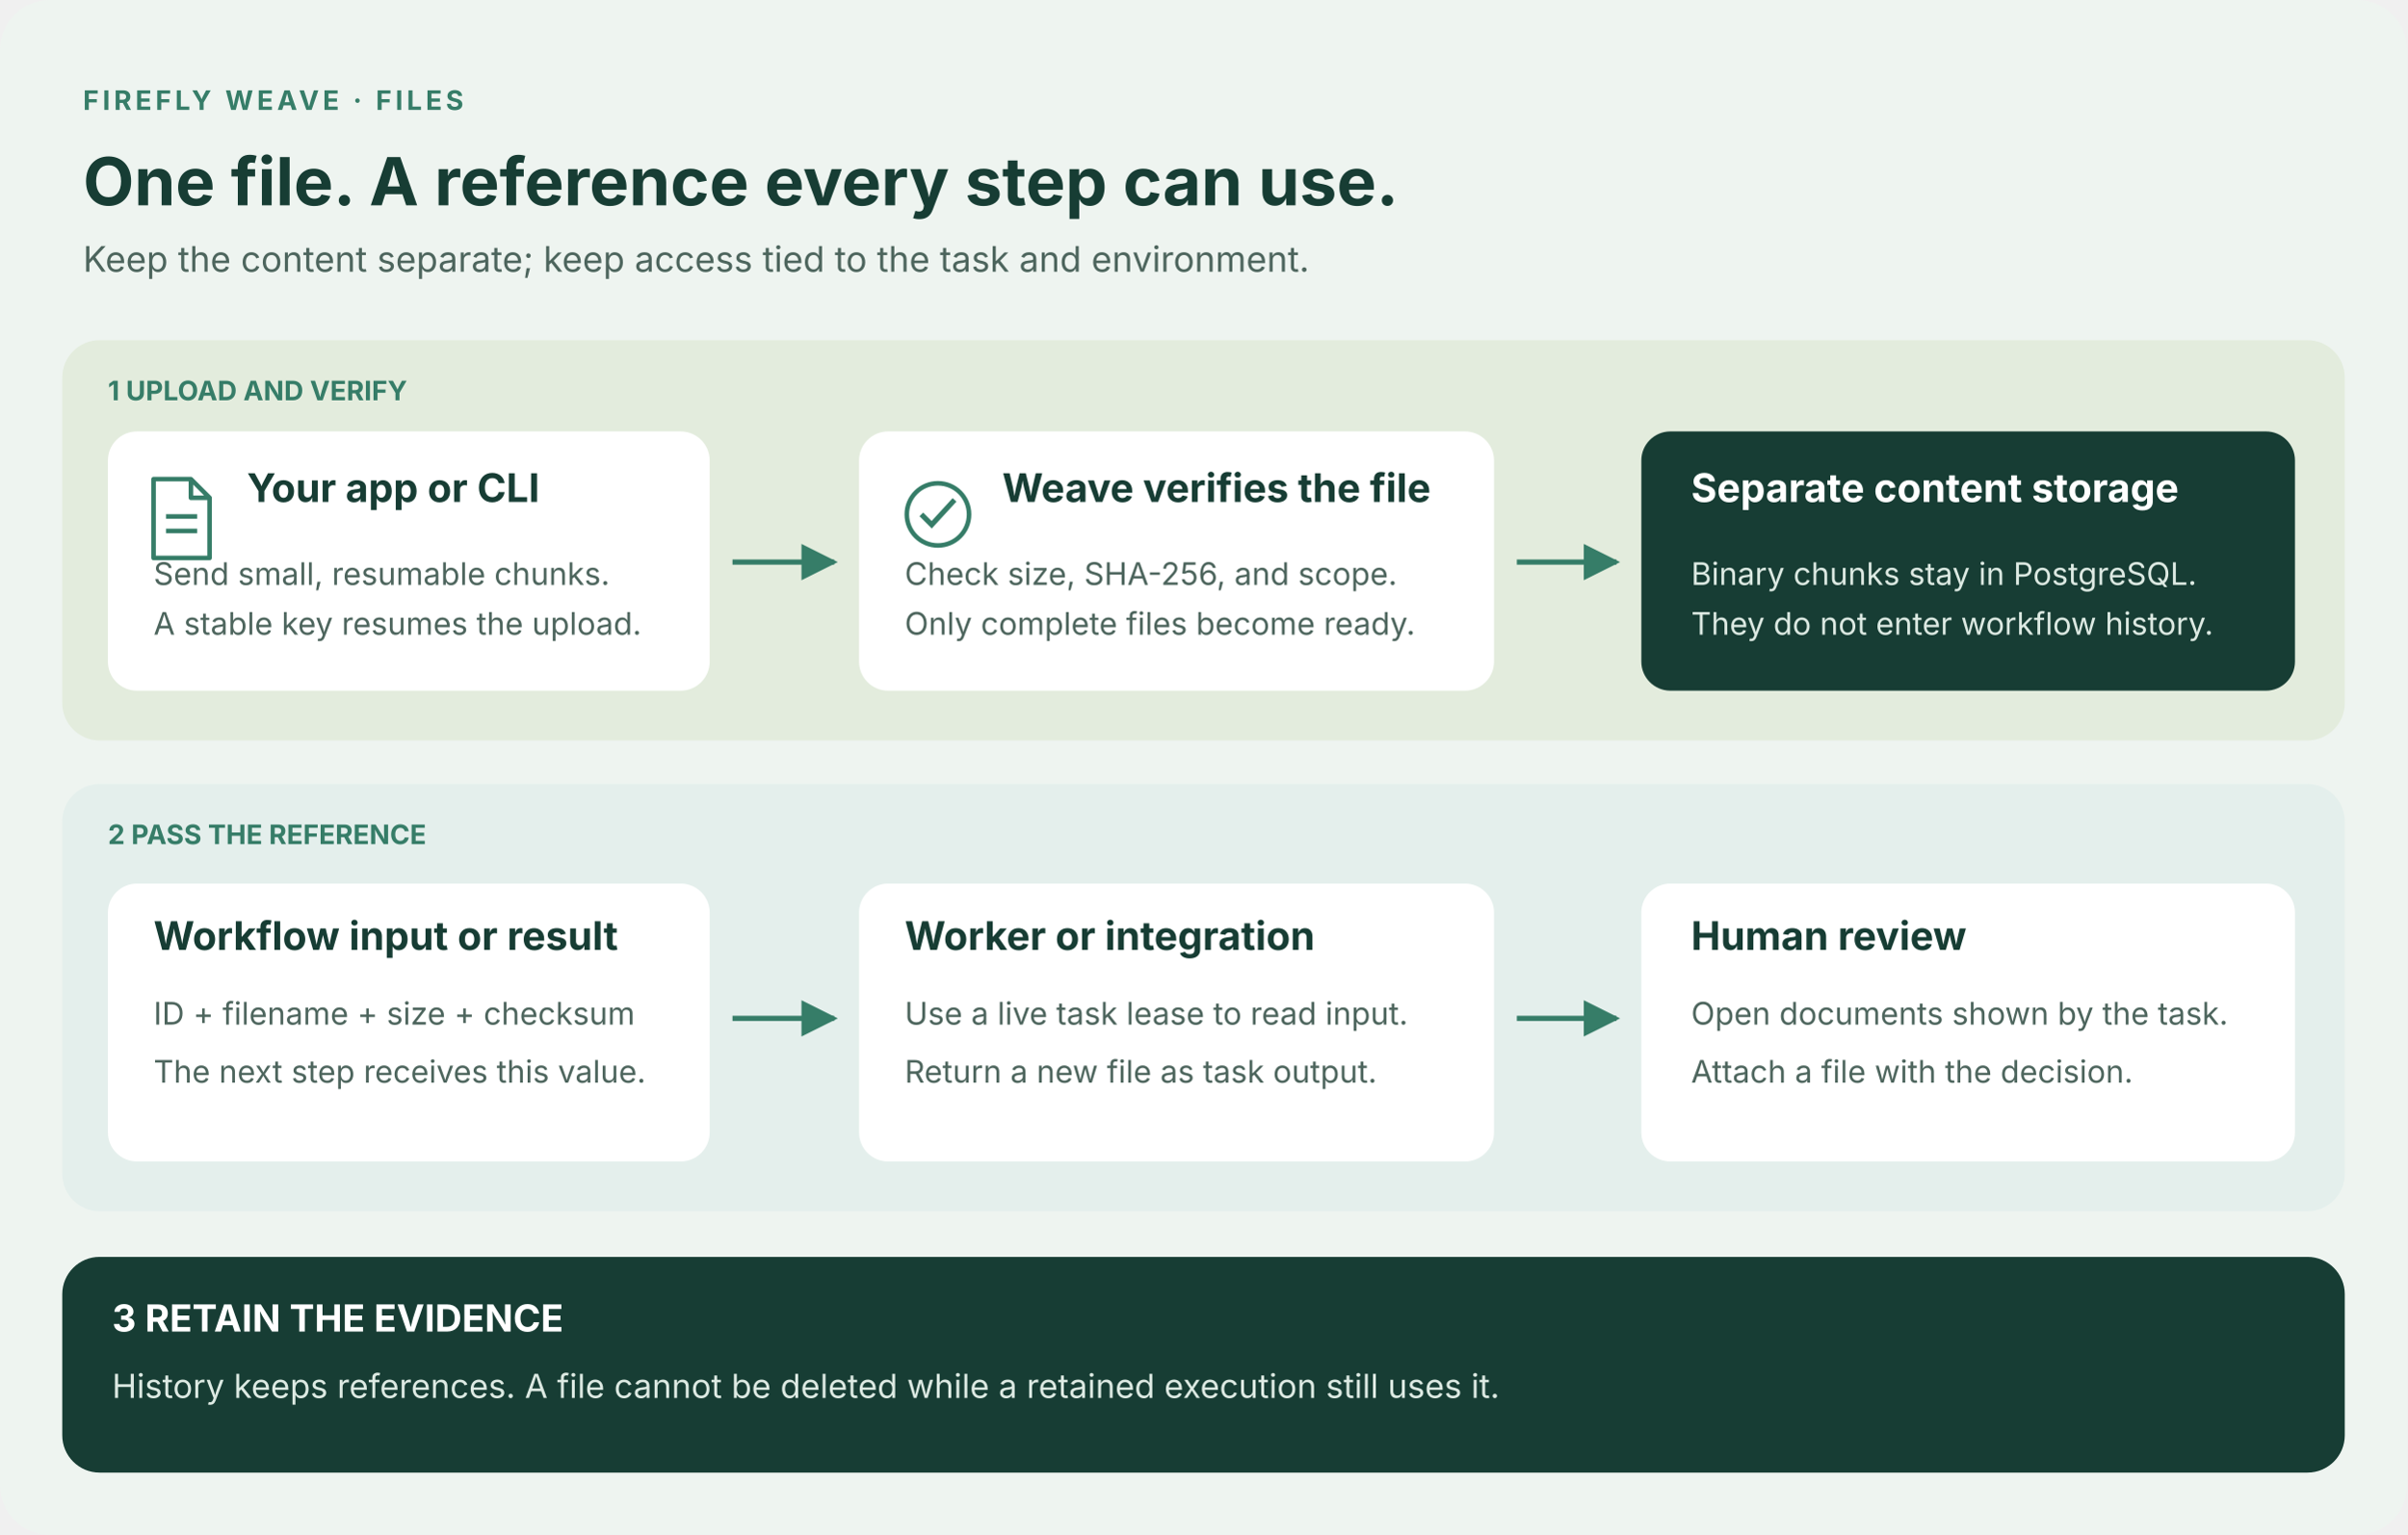
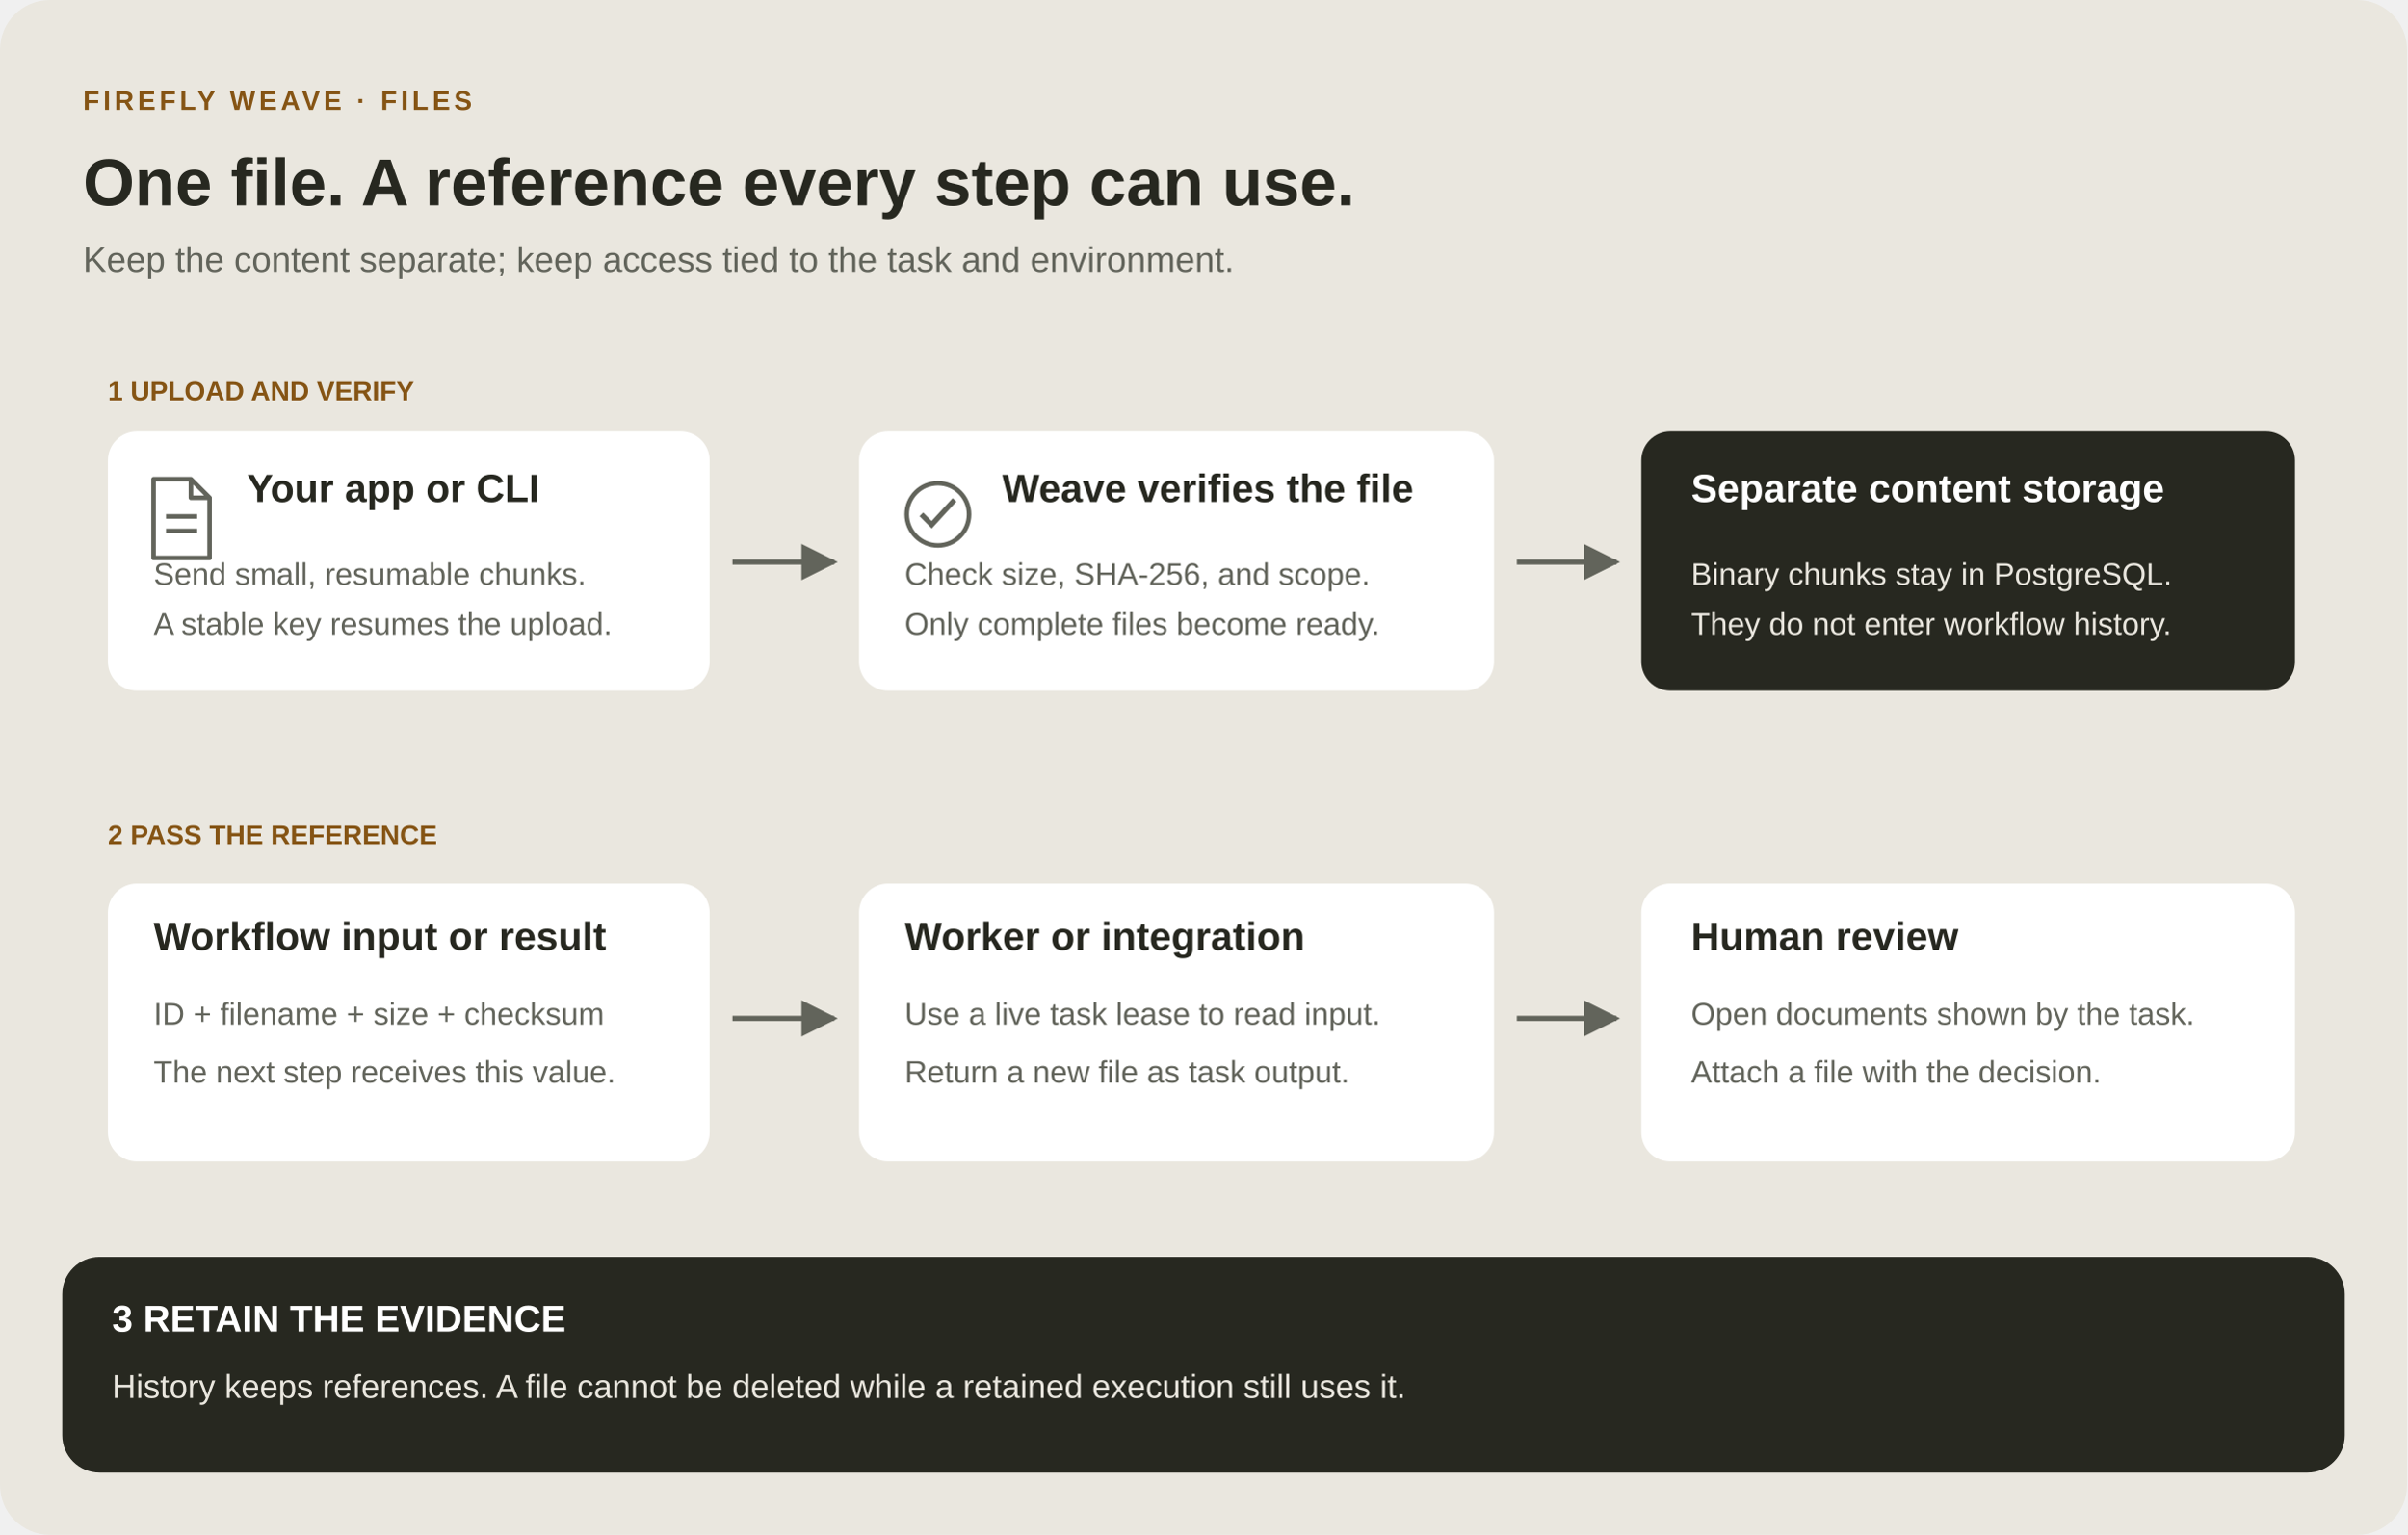
<svg xmlns="http://www.w3.org/2000/svg" width="1160" height="740" viewBox="0 0 1160 740" role="img" aria-labelledby="title description">
  <defs>
    <marker id="arrow" viewBox="0 0 10 10" refX="9" refY="5" markerWidth="7" markerHeight="7" orient="auto">
-       <path d="M0 0L10 5L0 10Z" fill="#367D68" />
+       <path d="M0 0L10 5L0 10Z" fill="#62645B" />
    </marker>
    <g id="file">
      <path d="M0 0h18l9 9v29H0zM18 0v9h9M6 18h15M6 25h15" fill="none" stroke="currentColor" stroke-width="2.2" stroke-linejoin="round" />
    </g>
    <g id="check">
      <circle cx="16" cy="16" r="15" fill="none" stroke="currentColor" stroke-width="2.2" />
      <path d="m8 16 5 5 11-12" fill="none" stroke="currentColor" stroke-width="2.5" />
    </g>
  </defs>
-   <rect width="1160" height="740" rx="24" fill="#EEF4F0" />
-   <g font-family="Inter,Arial,sans-serif">
-     <text x="40" y="53" font-size="13" font-weight="700" letter-spacing="1.8" fill="#367D68">FIREFLY WEAVE · FILES</text>
-     <text x="40" y="99" font-size="32" font-weight="700" fill="#173D34">One file. A reference every step can use.</text>
-     <text x="40" y="131" font-size="17" fill="#4D655D">Keep the content separate; keep access tied to the task and environment.</text>
-     <rect x="30" y="164" width="1100" height="193" rx="18" fill="#E3ECDD" />
-     <text x="52" y="193" font-size="13" font-weight="700" fill="#367D68">1  UPLOAD AND VERIFY</text>
+   <rect width="1160" height="740" rx="24" fill="#EAE7DF" />
+   <g font-family="Arial,Helvetica,sans-serif">
+     <text x="40" y="53" font-size="13" font-weight="700" letter-spacing="1.8" fill="#855414">FIREFLY WEAVE · FILES</text>
+     <text x="40" y="99" font-size="32" font-weight="700" fill="#272820">One file. A reference every step can use.</text>
+     <text x="40" y="131" font-size="17" fill="#62645B">Keep the content separate; keep access tied to the task and environment.</text>
+     <rect x="30" y="164" width="1100" height="193" rx="18" fill="#EAE7DF" />
+     <text x="52" y="193" font-size="13" font-weight="700" fill="#855414">1  UPLOAD AND VERIFY</text>
    <rect x="52" y="208" width="290" height="125" rx="14" fill="white" />
-     <use href="#file" x="74" y="231" color="#367D68" />
-     <text x="119" y="242" font-size="19" font-weight="700" fill="#173D34">Your app or CLI</text>
-     <text x="74" y="282" font-size="15" fill="#4D655D">Send small, resumable chunks.</text>
-     <text x="74" y="306" font-size="15" fill="#4D655D">A stable key resumes the upload.</text>
-     <path d="M353 271h49" stroke="#367D68" stroke-width="2.5" marker-end="url(#arrow)" />
+     <use href="#file" x="74" y="231" color="#62645B" />
+     <text x="119" y="242" font-size="19" font-weight="700" fill="#272820">Your app or CLI</text>
+     <text x="74" y="282" font-size="15" fill="#62645B">Send small, resumable chunks.</text>
+     <text x="74" y="306" font-size="15" fill="#62645B">A stable key resumes the upload.</text>
+     <path d="M353 271h49" stroke="#62645B" stroke-width="2.5" marker-end="url(#arrow)" />
    <rect x="414" y="208" width="306" height="125" rx="14" fill="white" />
-     <use href="#check" x="436" y="232" color="#367D68" />
-     <text x="483" y="242" font-size="19" font-weight="700" fill="#173D34">Weave verifies the file</text>
-     <text x="436" y="282" font-size="15" fill="#4D655D">Check size, SHA-256, and scope.</text>
-     <text x="436" y="306" font-size="15" fill="#4D655D">Only complete files become ready.</text>
-     <path d="M731 271h48" stroke="#367D68" stroke-width="2.5" marker-end="url(#arrow)" />
-     <rect x="791" y="208" width="315" height="125" rx="14" fill="#173D34" />
+     <use href="#check" x="436" y="232" color="#62645B" />
+     <text x="483" y="242" font-size="19" font-weight="700" fill="#272820">Weave verifies the file</text>
+     <text x="436" y="282" font-size="15" fill="#62645B">Check size, SHA-256, and scope.</text>
+     <text x="436" y="306" font-size="15" fill="#62645B">Only complete files become ready.</text>
+     <path d="M731 271h48" stroke="#62645B" stroke-width="2.5" marker-end="url(#arrow)" />
+     <rect x="791" y="208" width="315" height="125" rx="14" fill="#272820" />
    <text x="815" y="242" font-size="19" font-weight="700" fill="white">Separate content storage</text>
-     <text x="815" y="282" font-size="15" fill="#DDEAE3">Binary chunks stay in PostgreSQL.</text>
-     <text x="815" y="306" font-size="15" fill="#DDEAE3">They do not enter workflow history.</text>
-     <rect x="30" y="378" width="1100" height="206" rx="18" fill="#E4EFEC" />
-     <text x="52" y="407" font-size="13" font-weight="700" fill="#367D68">2  PASS THE REFERENCE</text>
+     <text x="815" y="282" font-size="15" fill="#EAE7DF">Binary chunks stay in PostgreSQL.</text>
+     <text x="815" y="306" font-size="15" fill="#EAE7DF">They do not enter workflow history.</text>
+     <rect x="30" y="378" width="1100" height="206" rx="18" fill="#EAE7DF" />
+     <text x="52" y="407" font-size="13" font-weight="700" fill="#855414">2  PASS THE REFERENCE</text>
    <rect x="52" y="426" width="290" height="134" rx="14" fill="white" />
-     <text x="74" y="458" font-size="19" font-weight="700" fill="#173D34">Workflow input or result</text>
-     <text x="74" y="494" font-size="15" fill="#4D655D">ID + filename + size + checksum</text>
-     <text x="74" y="522" font-size="15" fill="#4D655D">The next step receives this value.</text>
-     <path d="M353 491h49" stroke="#367D68" stroke-width="2.5" marker-end="url(#arrow)" />
+     <text x="74" y="458" font-size="19" font-weight="700" fill="#272820">Workflow input or result</text>
+     <text x="74" y="494" font-size="15" fill="#62645B">ID + filename + size + checksum</text>
+     <text x="74" y="522" font-size="15" fill="#62645B">The next step receives this value.</text>
+     <path d="M353 491h49" stroke="#62645B" stroke-width="2.5" marker-end="url(#arrow)" />
    <rect x="414" y="426" width="306" height="134" rx="14" fill="white" />
-     <text x="436" y="458" font-size="19" font-weight="700" fill="#173D34">Worker or integration</text>
-     <text x="436" y="494" font-size="15" fill="#4D655D">Use a live task lease to read input.</text>
-     <text x="436" y="522" font-size="15" fill="#4D655D">Return a new file as task output.</text>
-     <path d="M731 491h48" stroke="#367D68" stroke-width="2.5" marker-end="url(#arrow)" />
+     <text x="436" y="458" font-size="19" font-weight="700" fill="#272820">Worker or integration</text>
+     <text x="436" y="494" font-size="15" fill="#62645B">Use a live task lease to read input.</text>
+     <text x="436" y="522" font-size="15" fill="#62645B">Return a new file as task output.</text>
+     <path d="M731 491h48" stroke="#62645B" stroke-width="2.5" marker-end="url(#arrow)" />
    <rect x="791" y="426" width="315" height="134" rx="14" fill="white" />
-     <text x="815" y="458" font-size="19" font-weight="700" fill="#173D34">Human review</text>
-     <text x="815" y="494" font-size="15" fill="#4D655D">Open documents shown by the task.</text>
-     <text x="815" y="522" font-size="15" fill="#4D655D">Attach a file with the decision.</text>
-     <rect x="30" y="606" width="1100" height="104" rx="18" fill="#173D34" />
+     <text x="815" y="458" font-size="19" font-weight="700" fill="#272820">Human review</text>
+     <text x="815" y="494" font-size="15" fill="#62645B">Open documents shown by the task.</text>
+     <text x="815" y="522" font-size="15" fill="#62645B">Attach a file with the decision.</text>
+     <rect x="30" y="606" width="1100" height="104" rx="18" fill="#272820" />
    <text x="54" y="642" font-size="18" font-weight="700" fill="white">3  RETAIN THE EVIDENCE</text>
-     <text x="54" y="674" font-size="16" fill="#DDEAE3">History keeps references. A file cannot be deleted while a retained execution still uses it.</text>
+     <text x="54" y="674" font-size="16" fill="#EAE7DF">History keeps references. A file cannot be deleted while a retained execution still uses it.</text>
  </g>
</svg>
